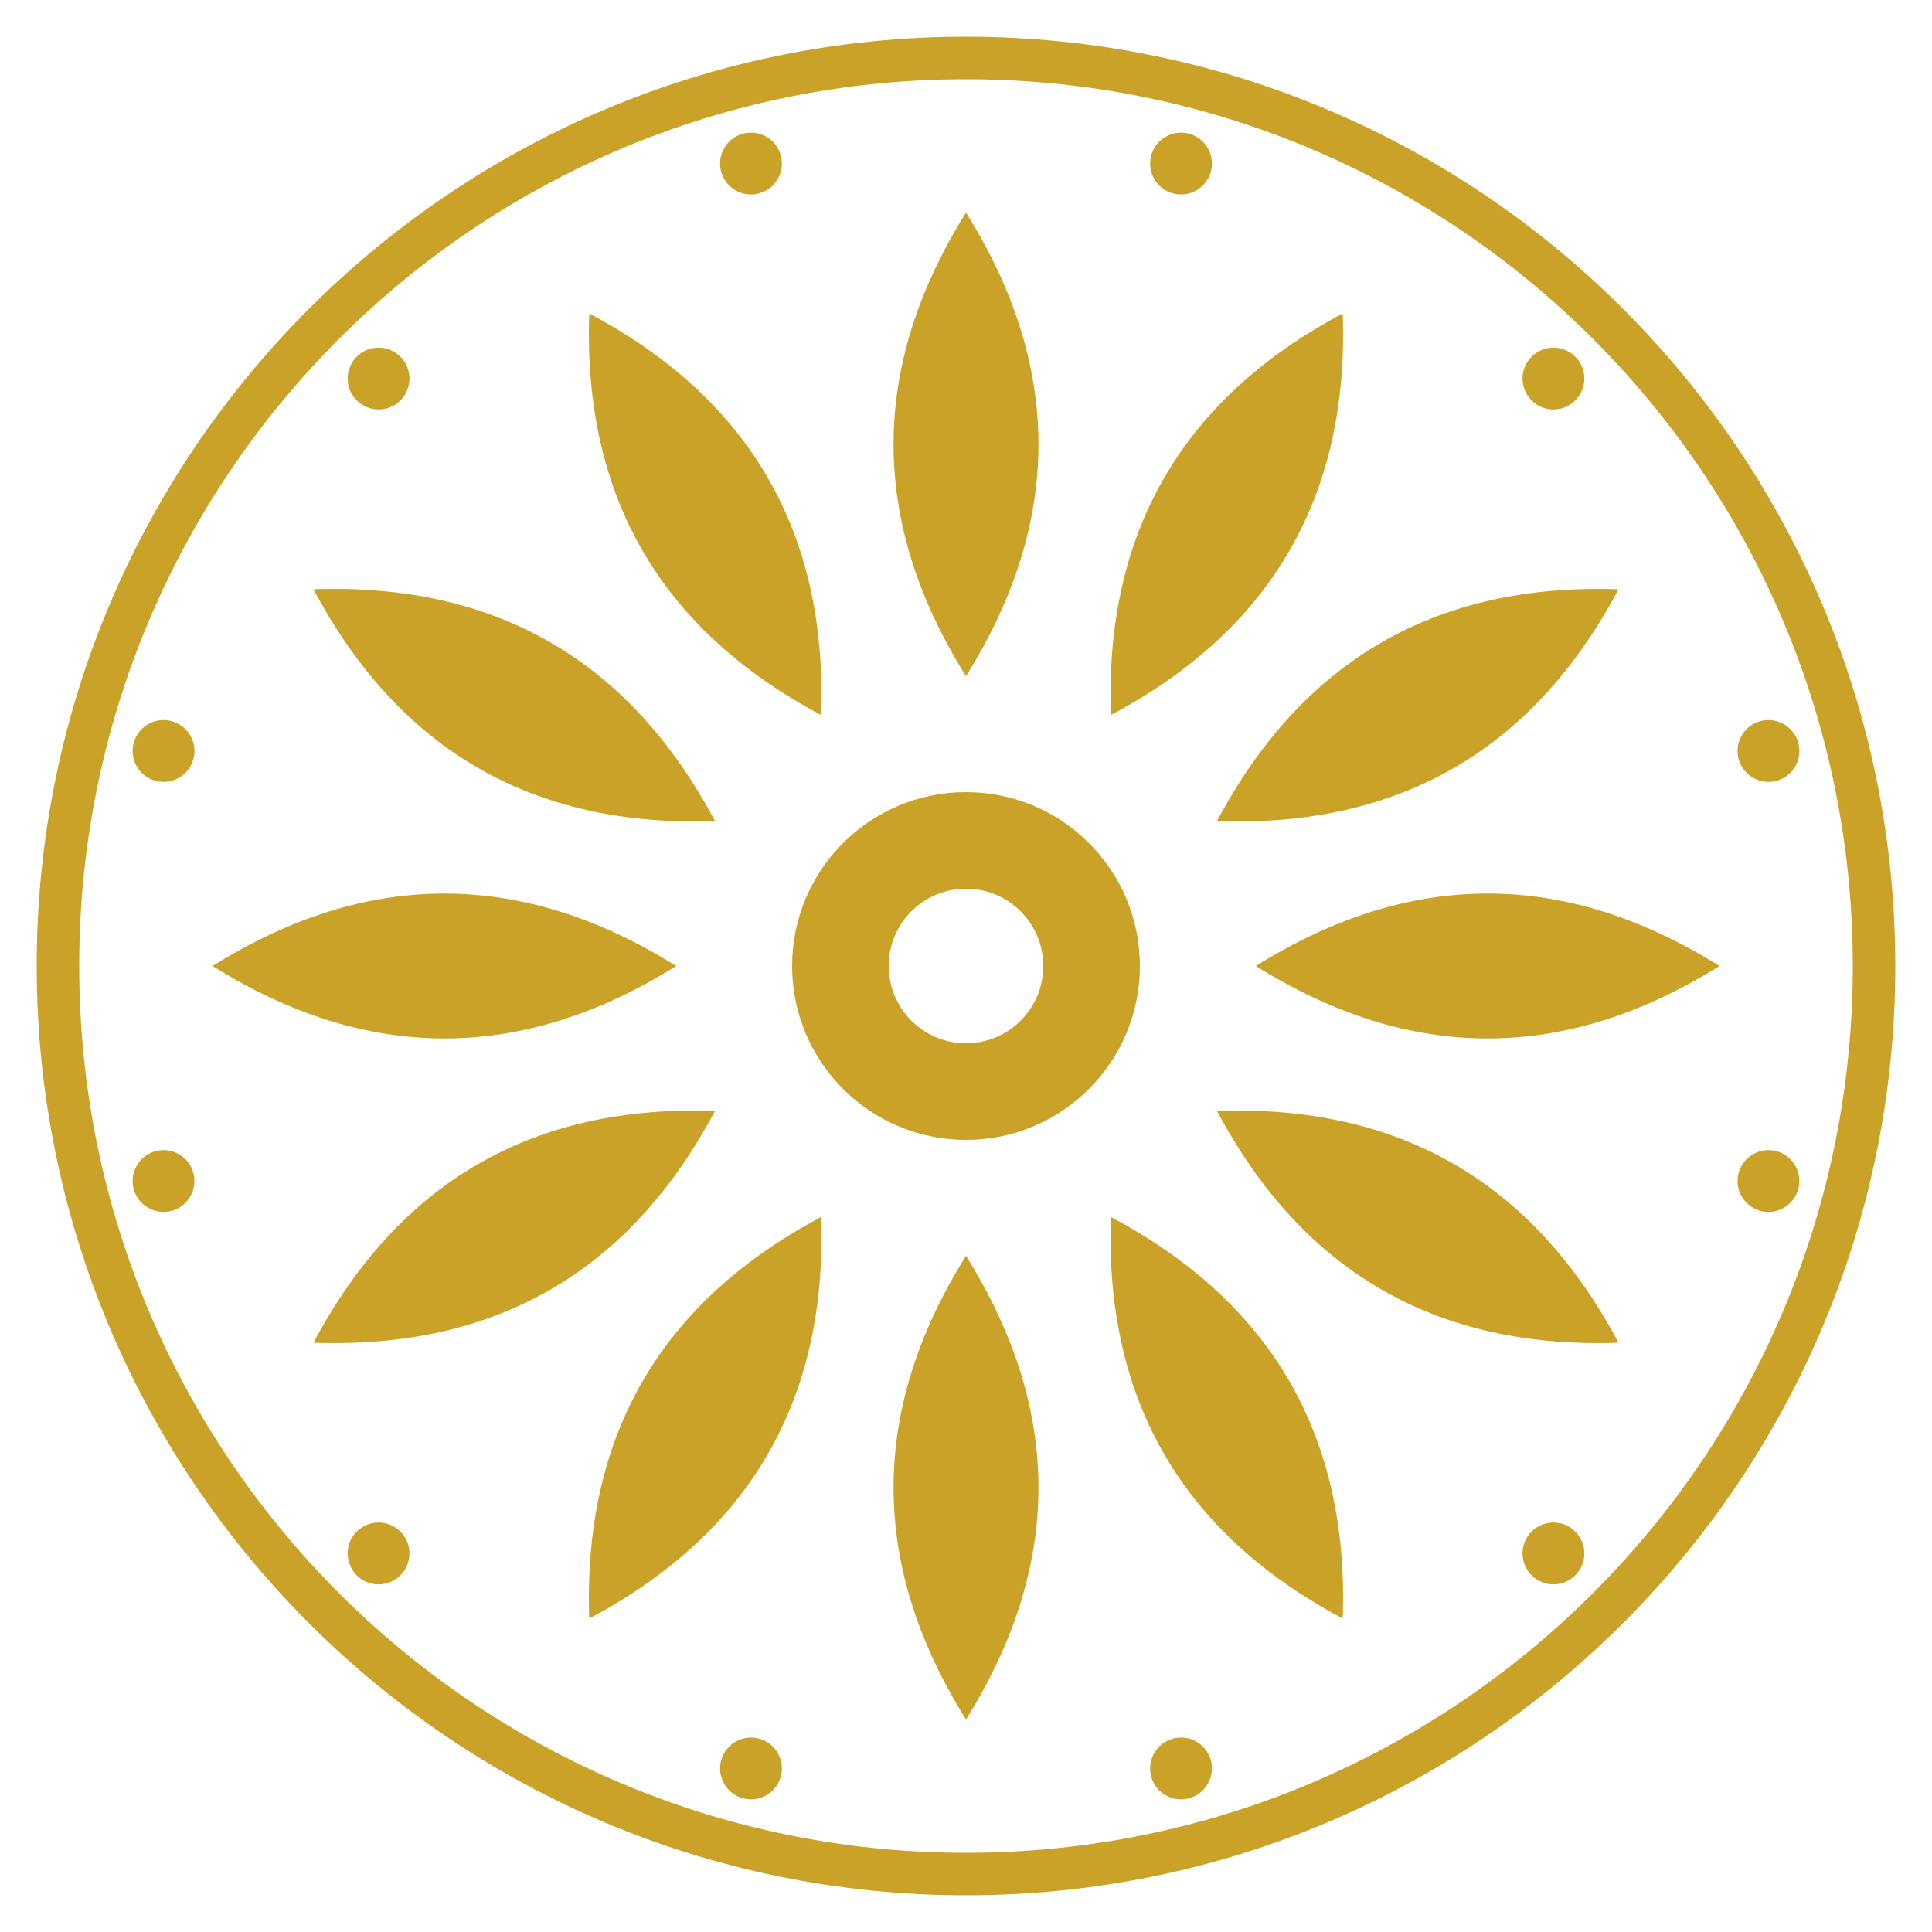
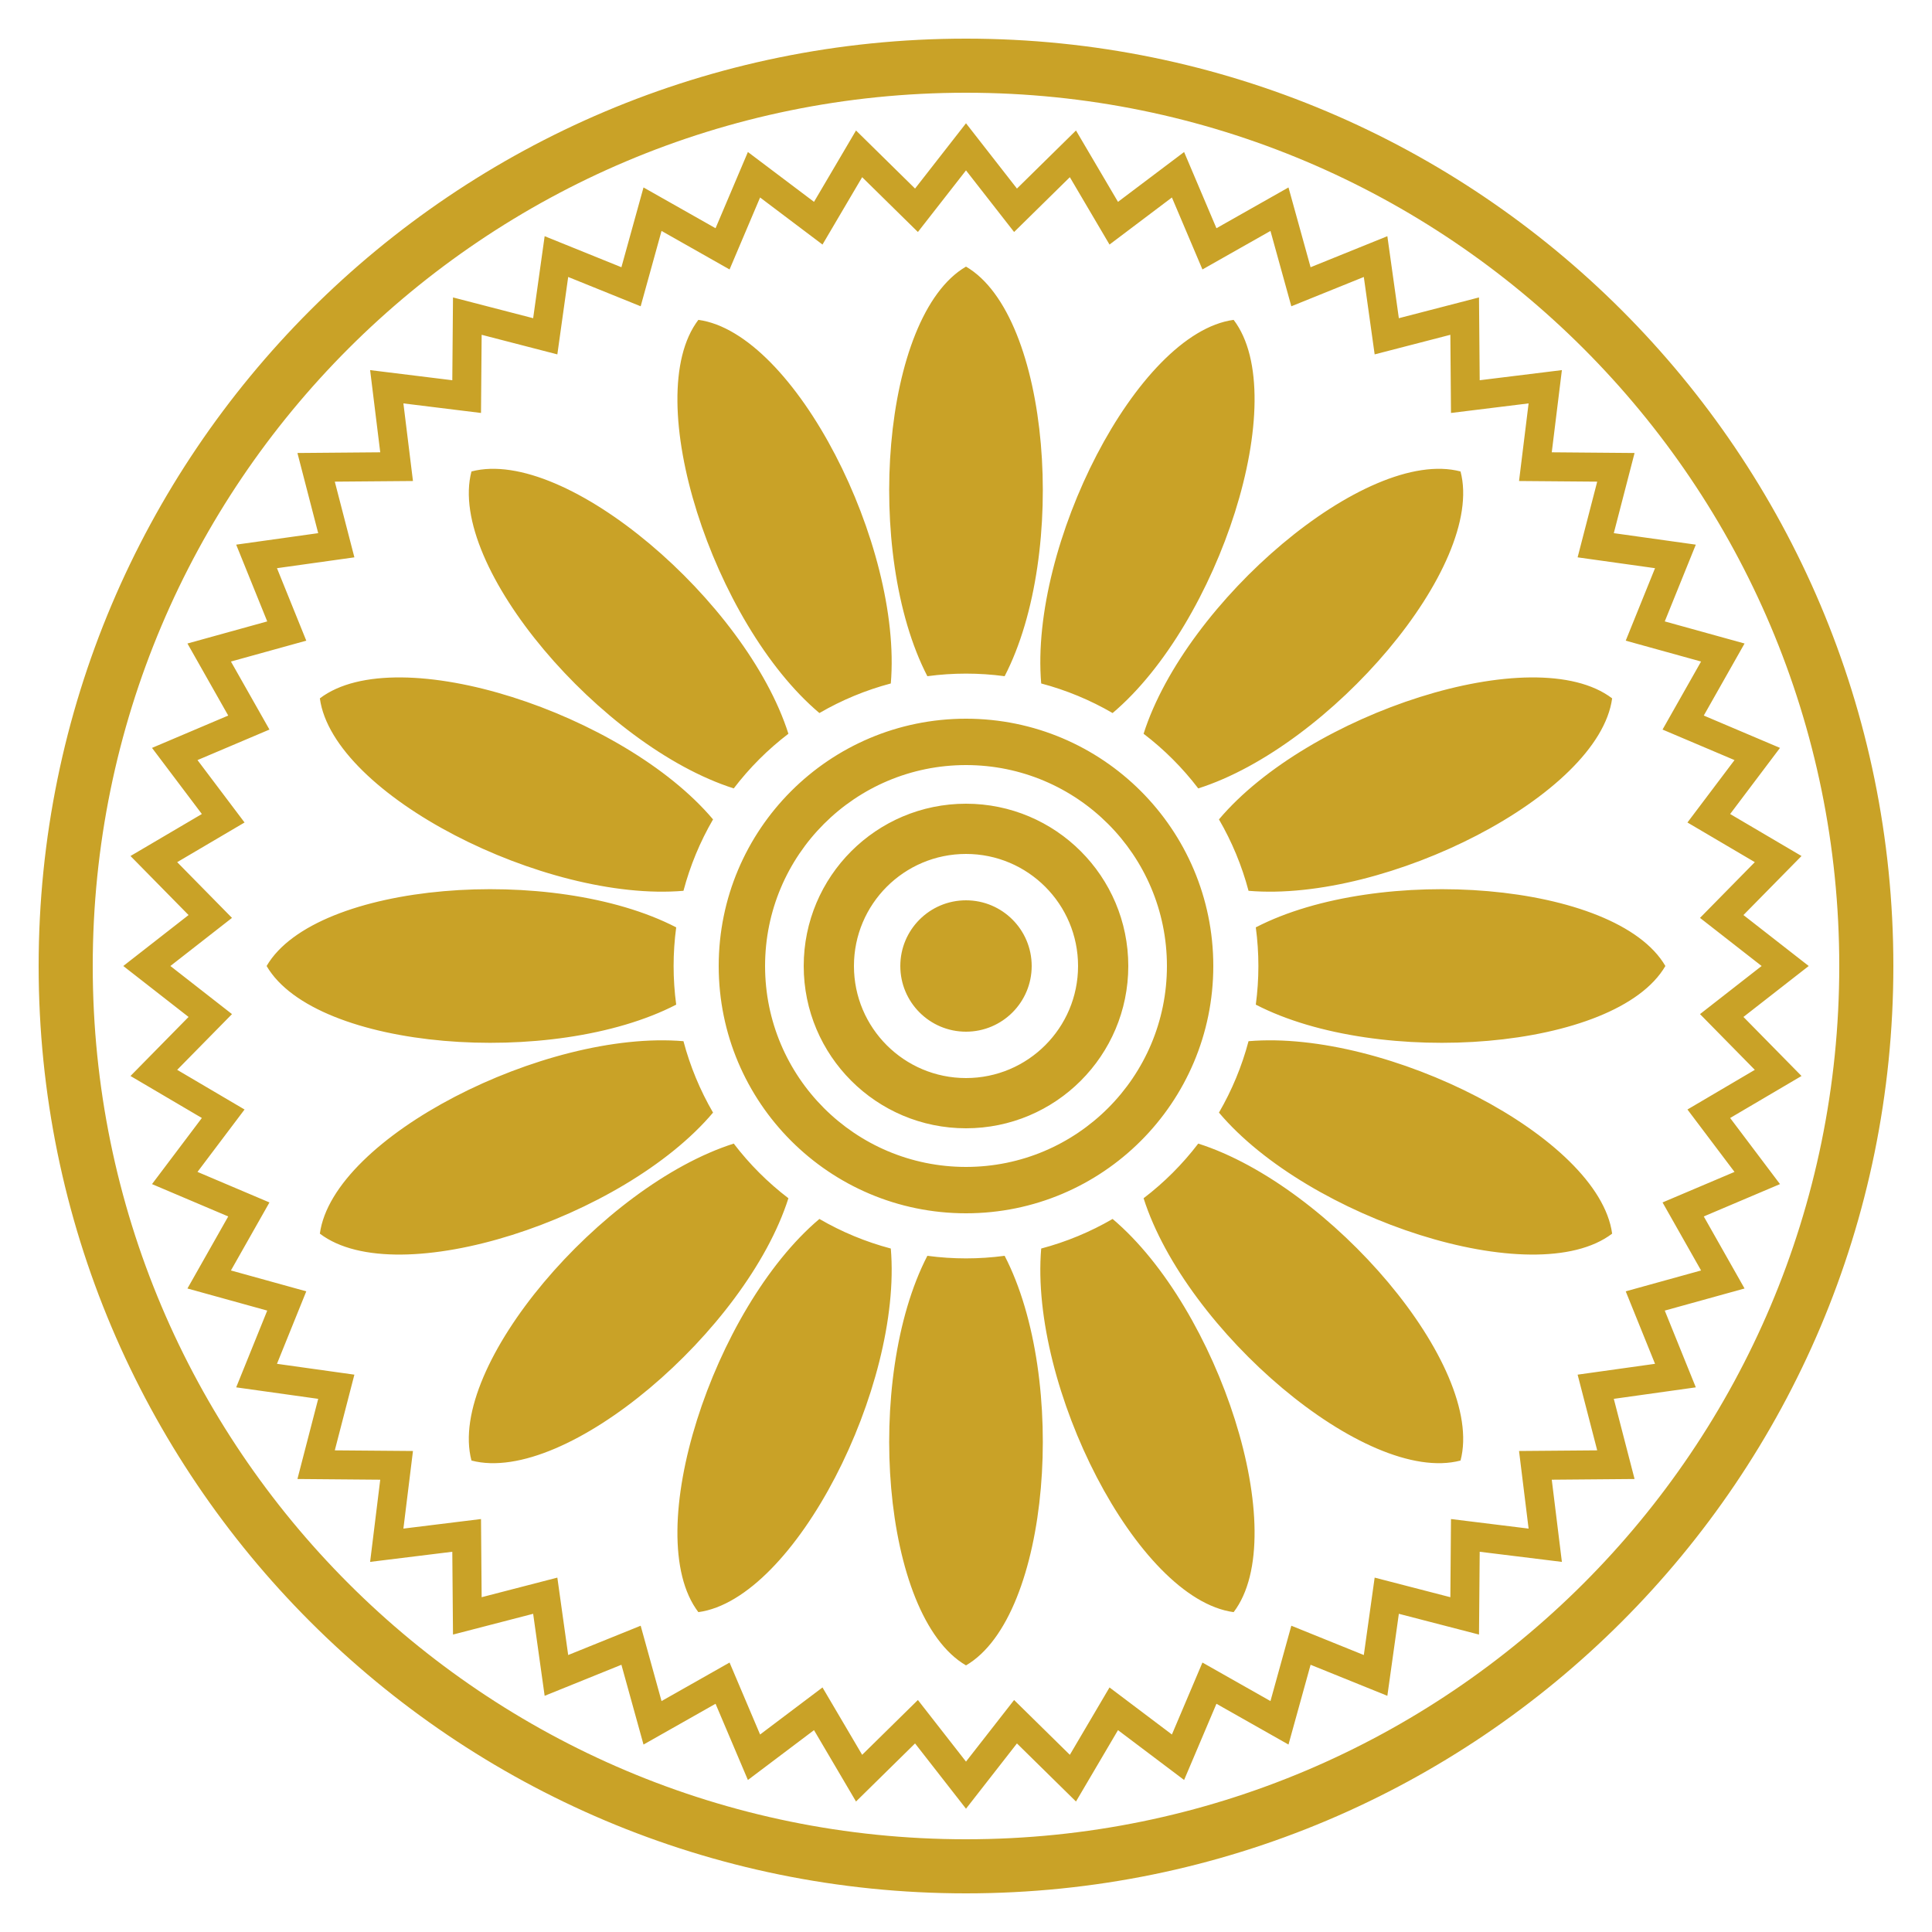
- <svg xmlns="http://www.w3.org/2000/svg" viewBox="-50 -50 100 100">
-   <g fill="#C9A227">
-     <circle r="47" fill="none" stroke="#C9A227" stroke-width="2.2" />
-     <circle cx="0" cy="-43" r="1.6" transform="rotate(15)" />
-     <circle cx="0" cy="-43" r="1.6" transform="rotate(45)" />
-     <circle cx="0" cy="-43" r="1.6" transform="rotate(75)" />
-     <circle cx="0" cy="-43" r="1.6" transform="rotate(105)" />
-     <circle cx="0" cy="-43" r="1.6" transform="rotate(135)" />
-     <circle cx="0" cy="-43" r="1.6" transform="rotate(165)" />
-     <circle cx="0" cy="-43" r="1.6" transform="rotate(195)" />
-     <circle cx="0" cy="-43" r="1.6" transform="rotate(225)" />
-     <circle cx="0" cy="-43" r="1.6" transform="rotate(255)" />
-     <circle cx="0" cy="-43" r="1.6" transform="rotate(285)" />
-     <circle cx="0" cy="-43" r="1.6" transform="rotate(315)" />
-     <circle cx="0" cy="-43" r="1.6" transform="rotate(345)" />
-     <path d="M0,-15 Q7.5,-27 0,-39 Q-7.5,-27 0,-15 Z" transform="rotate(0)" />
-     <path d="M0,-15 Q7.5,-27 0,-39 Q-7.5,-27 0,-15 Z" transform="rotate(30)" />
-     <path d="M0,-15 Q7.5,-27 0,-39 Q-7.5,-27 0,-15 Z" transform="rotate(60)" />
-     <path d="M0,-15 Q7.5,-27 0,-39 Q-7.5,-27 0,-15 Z" transform="rotate(90)" />
-     <path d="M0,-15 Q7.5,-27 0,-39 Q-7.5,-27 0,-15 Z" transform="rotate(120)" />
-     <path d="M0,-15 Q7.5,-27 0,-39 Q-7.5,-27 0,-15 Z" transform="rotate(150)" />
-     <path d="M0,-15 Q7.5,-27 0,-39 Q-7.5,-27 0,-15 Z" transform="rotate(180)" />
-     <path d="M0,-15 Q7.5,-27 0,-39 Q-7.5,-27 0,-15 Z" transform="rotate(210)" />
-     <path d="M0,-15 Q7.5,-27 0,-39 Q-7.5,-27 0,-15 Z" transform="rotate(240)" />
-     <path d="M0,-15 Q7.5,-27 0,-39 Q-7.5,-27 0,-15 Z" transform="rotate(270)" />
-     <path d="M0,-15 Q7.5,-27 0,-39 Q-7.5,-27 0,-15 Z" transform="rotate(300)" />
-     <path d="M0,-15 Q7.5,-27 0,-39 Q-7.5,-27 0,-15 Z" transform="rotate(330)" />
-     <path fill-rule="evenodd" d="M0,-9 A9,9 0 1,1 0,9 A9,9 0 1,1 0,-9 Z M0,-4 A4,4 0 1,0 0,4 A4,4 0 1,0 0,-4 Z" />
-   </g>
+ <svg xmlns="http://www.w3.org/2000/svg" viewBox="0 0 1000 1000">
+   <path d="M980.0,500 A480.0,480.0 0 1 0 20.0,500 A480.0,480.0 0 1 0 980.0,500 Z M952.0,500 A452.0,452.0 0 1 1 48.0,500 A452.0,452.0 0 1 1 952.0,500 Z M480.00,350.00 C447.10,286.40 456.30,163.44 500.00,138.00 C543.70,163.44 552.90,286.40 520.00,350.00 A150.00,150.00 0 0 0 480.00,350.00 Z M538.92,353.76 C532.87,282.42 588.42,172.34 638.53,165.56 C669.17,205.78 630.61,322.90 575.88,369.07 A150.00,150.00 0 0 0 538.92,353.76 Z M591.92,379.79 C613.63,311.56 707.08,231.12 755.97,244.03 C768.88,292.92 688.44,386.37 620.21,408.08 A150.00,150.00 0 0 0 591.92,379.79 Z M630.93,424.12 C677.10,369.39 794.22,330.83 834.44,361.47 C827.66,411.58 717.58,467.13 646.24,461.08 A150.00,150.00 0 0 0 630.93,424.12 Z M650.00,480.00 C713.60,447.10 836.56,456.30 862.00,500.00 C836.56,543.70 713.60,552.90 650.00,520.00 A150.00,150.00 0 0 0 650.00,480.00 Z M646.24,538.92 C717.58,532.87 827.66,588.42 834.44,638.53 C794.22,669.17 677.10,630.61 630.93,575.88 A150.00,150.00 0 0 0 646.24,538.92 Z M620.21,591.92 C688.44,613.63 768.88,707.08 755.97,755.97 C707.08,768.88 613.63,688.44 591.92,620.21 A150.00,150.00 0 0 0 620.21,591.92 Z M575.88,630.93 C630.61,677.10 669.17,794.22 638.53,834.44 C588.42,827.66 532.87,717.58 538.92,646.24 A150.00,150.00 0 0 0 575.88,630.93 Z M520.00,650.00 C552.90,713.60 543.70,836.56 500.00,862.00 C456.30,836.56 447.10,713.60 480.00,650.00 A150.00,150.00 0 0 0 520.00,650.00 Z M461.08,646.24 C467.13,717.58 411.58,827.66 361.47,834.44 C330.83,794.22 369.39,677.10 424.12,630.93 A150.00,150.00 0 0 0 461.08,646.24 Z M408.08,620.21 C386.37,688.44 292.92,768.88 244.03,755.97 C231.12,707.08 311.56,613.63 379.79,591.92 A150.00,150.00 0 0 0 408.08,620.21 Z M369.07,575.88 C322.90,630.61 205.78,669.17 165.56,638.53 C172.34,588.42 282.42,532.87 353.76,538.92 A150.00,150.00 0 0 0 369.07,575.88 Z M350.00,520.00 C286.40,552.90 163.44,543.70 138.00,500.00 C163.44,456.30 286.40,447.10 350.00,480.00 A150.00,150.00 0 0 0 350.00,520.00 Z M353.76,461.08 C282.42,467.13 172.34,411.58 165.56,361.47 C205.78,330.83 322.90,369.39 369.07,424.12 A150.00,150.00 0 0 0 353.76,461.08 Z M379.79,408.08 C311.56,386.37 231.12,292.92 244.03,244.03 C292.92,231.12 386.37,311.56 408.08,379.79 A150.00,150.00 0 0 0 379.79,408.08 Z M424.12,369.07 C369.39,322.90 330.83,205.78 361.47,165.56 C411.58,172.34 467.13,282.42 461.08,353.76 A150.00,150.00 0 0 0 424.12,369.07 Z M628.0,500 A128.0,128.0 0 1 0 372.0,500 A128.0,128.0 0 1 0 628.0,500 Z M604.0,500 A104.0,104.0 0 1 1 396.0,500 A104.0,104.0 0 1 1 604.0,500 Z M584.0,500 A84.0,84.0 0 1 0 416.0,500 A84.0,84.0 0 1 0 584.0,500 Z M558.0,500 A58.0,58.0 0 1 1 442.0,500 A58.0,58.0 0 1 1 558.0,500 Z M534.0,500 A34.0,34.0 0 1 0 466.0,500 A34.0,34.0 0 1 0 534.0,500 Z M936.19,500.00 L902.40,473.63 L932.46,443.07 L895.52,421.33 L921.32,387.11 L881.87,370.37 L902.98,333.08 L861.68,321.64 L877.75,281.91 L835.30,275.96 L846.05,234.47 L803.19,234.11 L808.43,191.57 L765.89,196.81 L765.53,153.95 L724.04,164.70 L718.09,122.25 L678.36,138.32 L666.92,97.02 L629.63,118.13 L612.89,78.68 L578.67,104.48 L556.93,67.54 L526.37,97.60 L500.00,63.81 L473.63,97.60 L443.07,67.54 L421.33,104.48 L387.11,78.68 L370.37,118.13 L333.08,97.02 L321.64,138.32 L281.91,122.25 L275.96,164.70 L234.47,153.95 L234.11,196.81 L191.57,191.57 L196.81,234.11 L153.95,234.47 L164.70,275.96 L122.25,281.91 L138.32,321.64 L97.02,333.08 L118.13,370.37 L78.68,387.11 L104.48,421.33 L67.54,443.07 L97.60,473.63 L63.81,500.00 L97.60,526.37 L67.54,556.93 L104.48,578.67 L78.68,612.89 L118.13,629.63 L97.02,666.92 L138.32,678.36 L122.25,718.09 L164.70,724.04 L153.95,765.53 L196.81,765.89 L191.57,808.43 L234.11,803.19 L234.47,846.05 L275.96,835.30 L281.91,877.75 L321.64,861.68 L333.08,902.98 L370.37,881.87 L387.11,921.32 L421.33,895.52 L443.07,932.46 L473.63,902.40 L500.00,936.19 L526.37,902.40 L556.93,932.46 L578.67,895.52 L612.89,921.32 L629.63,881.87 L666.92,902.98 L678.36,861.68 L718.09,877.75 L724.04,835.30 L765.53,846.05 L765.89,803.19 L808.43,808.43 L803.19,765.89 L846.05,765.53 L835.30,724.04 L877.75,718.09 L861.68,678.36 L902.98,666.92 L881.87,629.63 L921.32,612.89 L895.52,578.67 L932.46,556.93 L902.40,526.37 L936.19,500.00Z M911.81,500.00 L879.92,524.90 L908.29,553.75 L873.42,574.28 L897.78,606.58 L860.53,622.38 L880.47,657.59 L841.47,668.39 L856.64,705.91 L816.57,711.52 L826.71,750.70 L786.25,751.03 L791.20,791.20 L751.03,786.25 L750.70,826.71 L711.52,816.57 L705.91,856.64 L668.39,841.47 L657.59,880.47 L622.38,860.53 L606.58,897.78 L574.28,873.42 L553.75,908.29 L524.90,879.92 L500.00,911.81 L475.10,879.92 L446.25,908.29 L425.72,873.42 L393.42,897.78 L377.62,860.53 L342.41,880.47 L331.61,841.47 L294.09,856.64 L288.48,816.57 L249.30,826.71 L248.97,786.25 L208.80,791.20 L213.75,751.03 L173.29,750.70 L183.43,711.52 L143.36,705.91 L158.53,668.39 L119.53,657.59 L139.47,622.38 L102.22,606.58 L126.58,574.28 L91.71,553.75 L120.08,524.90 L88.19,500.00 L120.08,475.10 L91.71,446.25 L126.58,425.72 L102.22,393.42 L139.47,377.62 L119.53,342.41 L158.53,331.61 L143.36,294.09 L183.43,288.48 L173.29,249.30 L213.75,248.97 L208.80,208.80 L248.97,213.75 L249.30,173.29 L288.48,183.43 L294.09,143.36 L331.61,158.53 L342.41,119.53 L377.62,139.47 L393.42,102.22 L425.72,126.58 L446.25,91.71 L475.10,120.08 L500.00,88.19 L524.90,120.08 L553.75,91.71 L574.28,126.58 L606.58,102.22 L622.38,139.47 L657.59,119.53 L668.39,158.53 L705.91,143.36 L711.52,183.43 L750.70,173.29 L751.03,213.75 L791.20,208.80 L786.25,248.97 L826.71,249.30 L816.57,288.48 L856.64,294.09 L841.47,331.61 L880.47,342.41 L860.53,377.62 L897.78,393.42 L873.42,425.72 L908.29,446.25 L879.92,475.10 L911.81,500.00Z" fill="#C9A227" fill-rule="evenodd" />
</svg>
